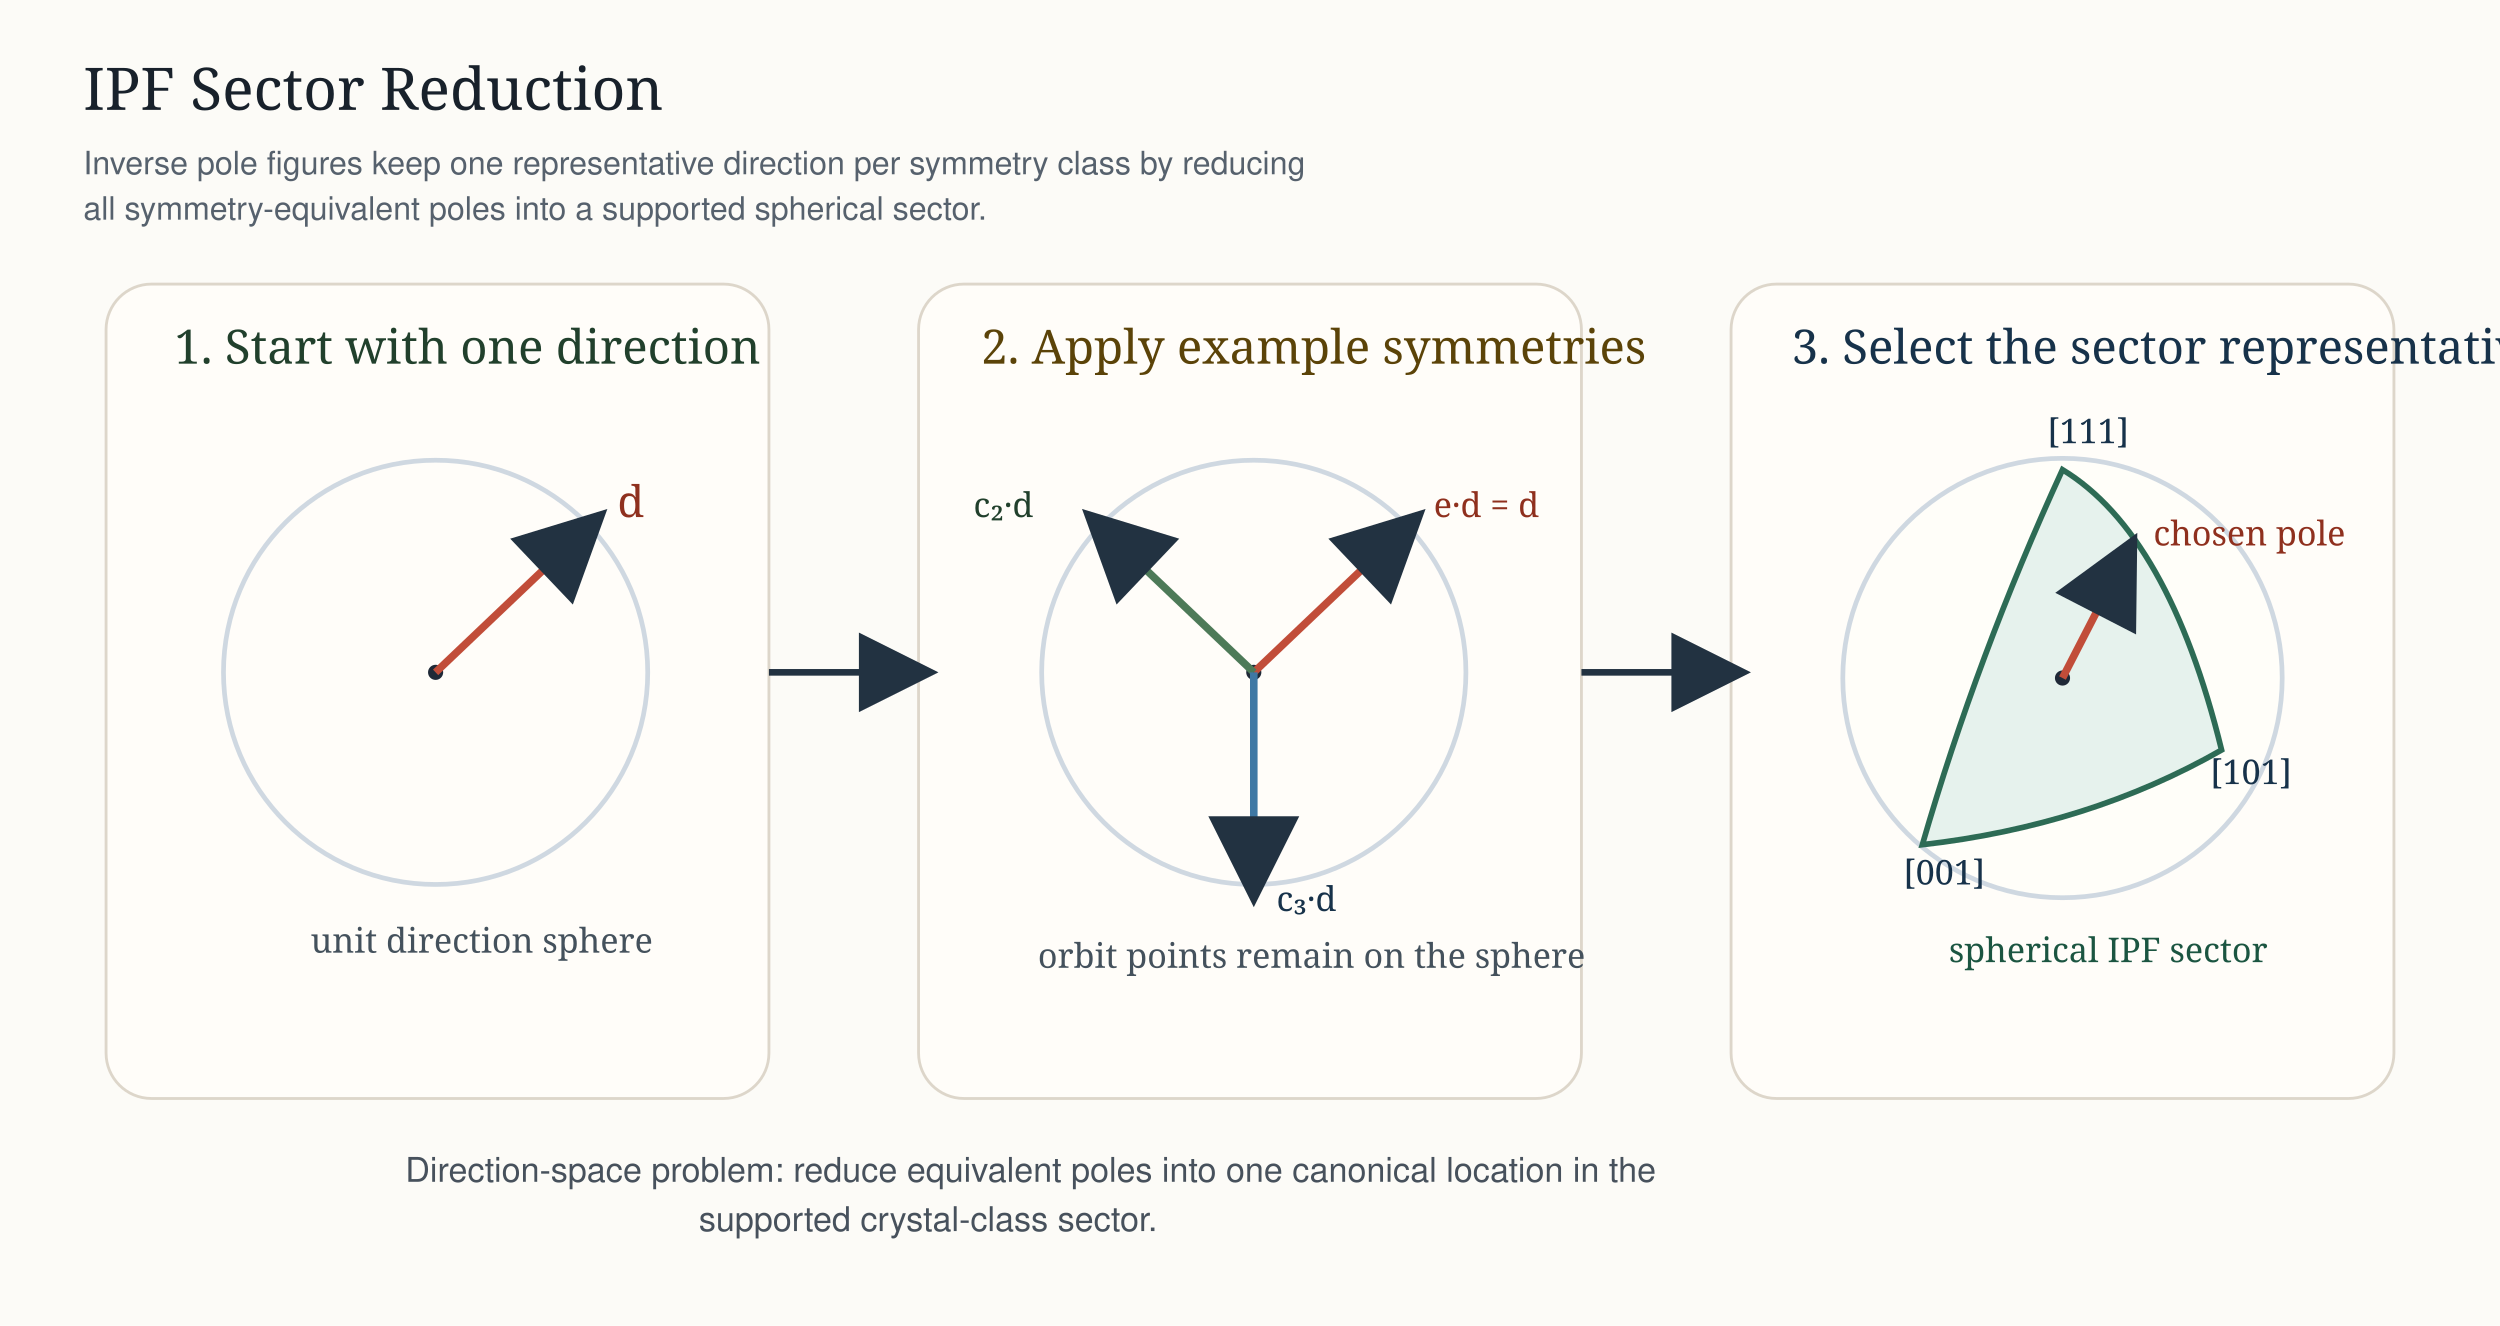
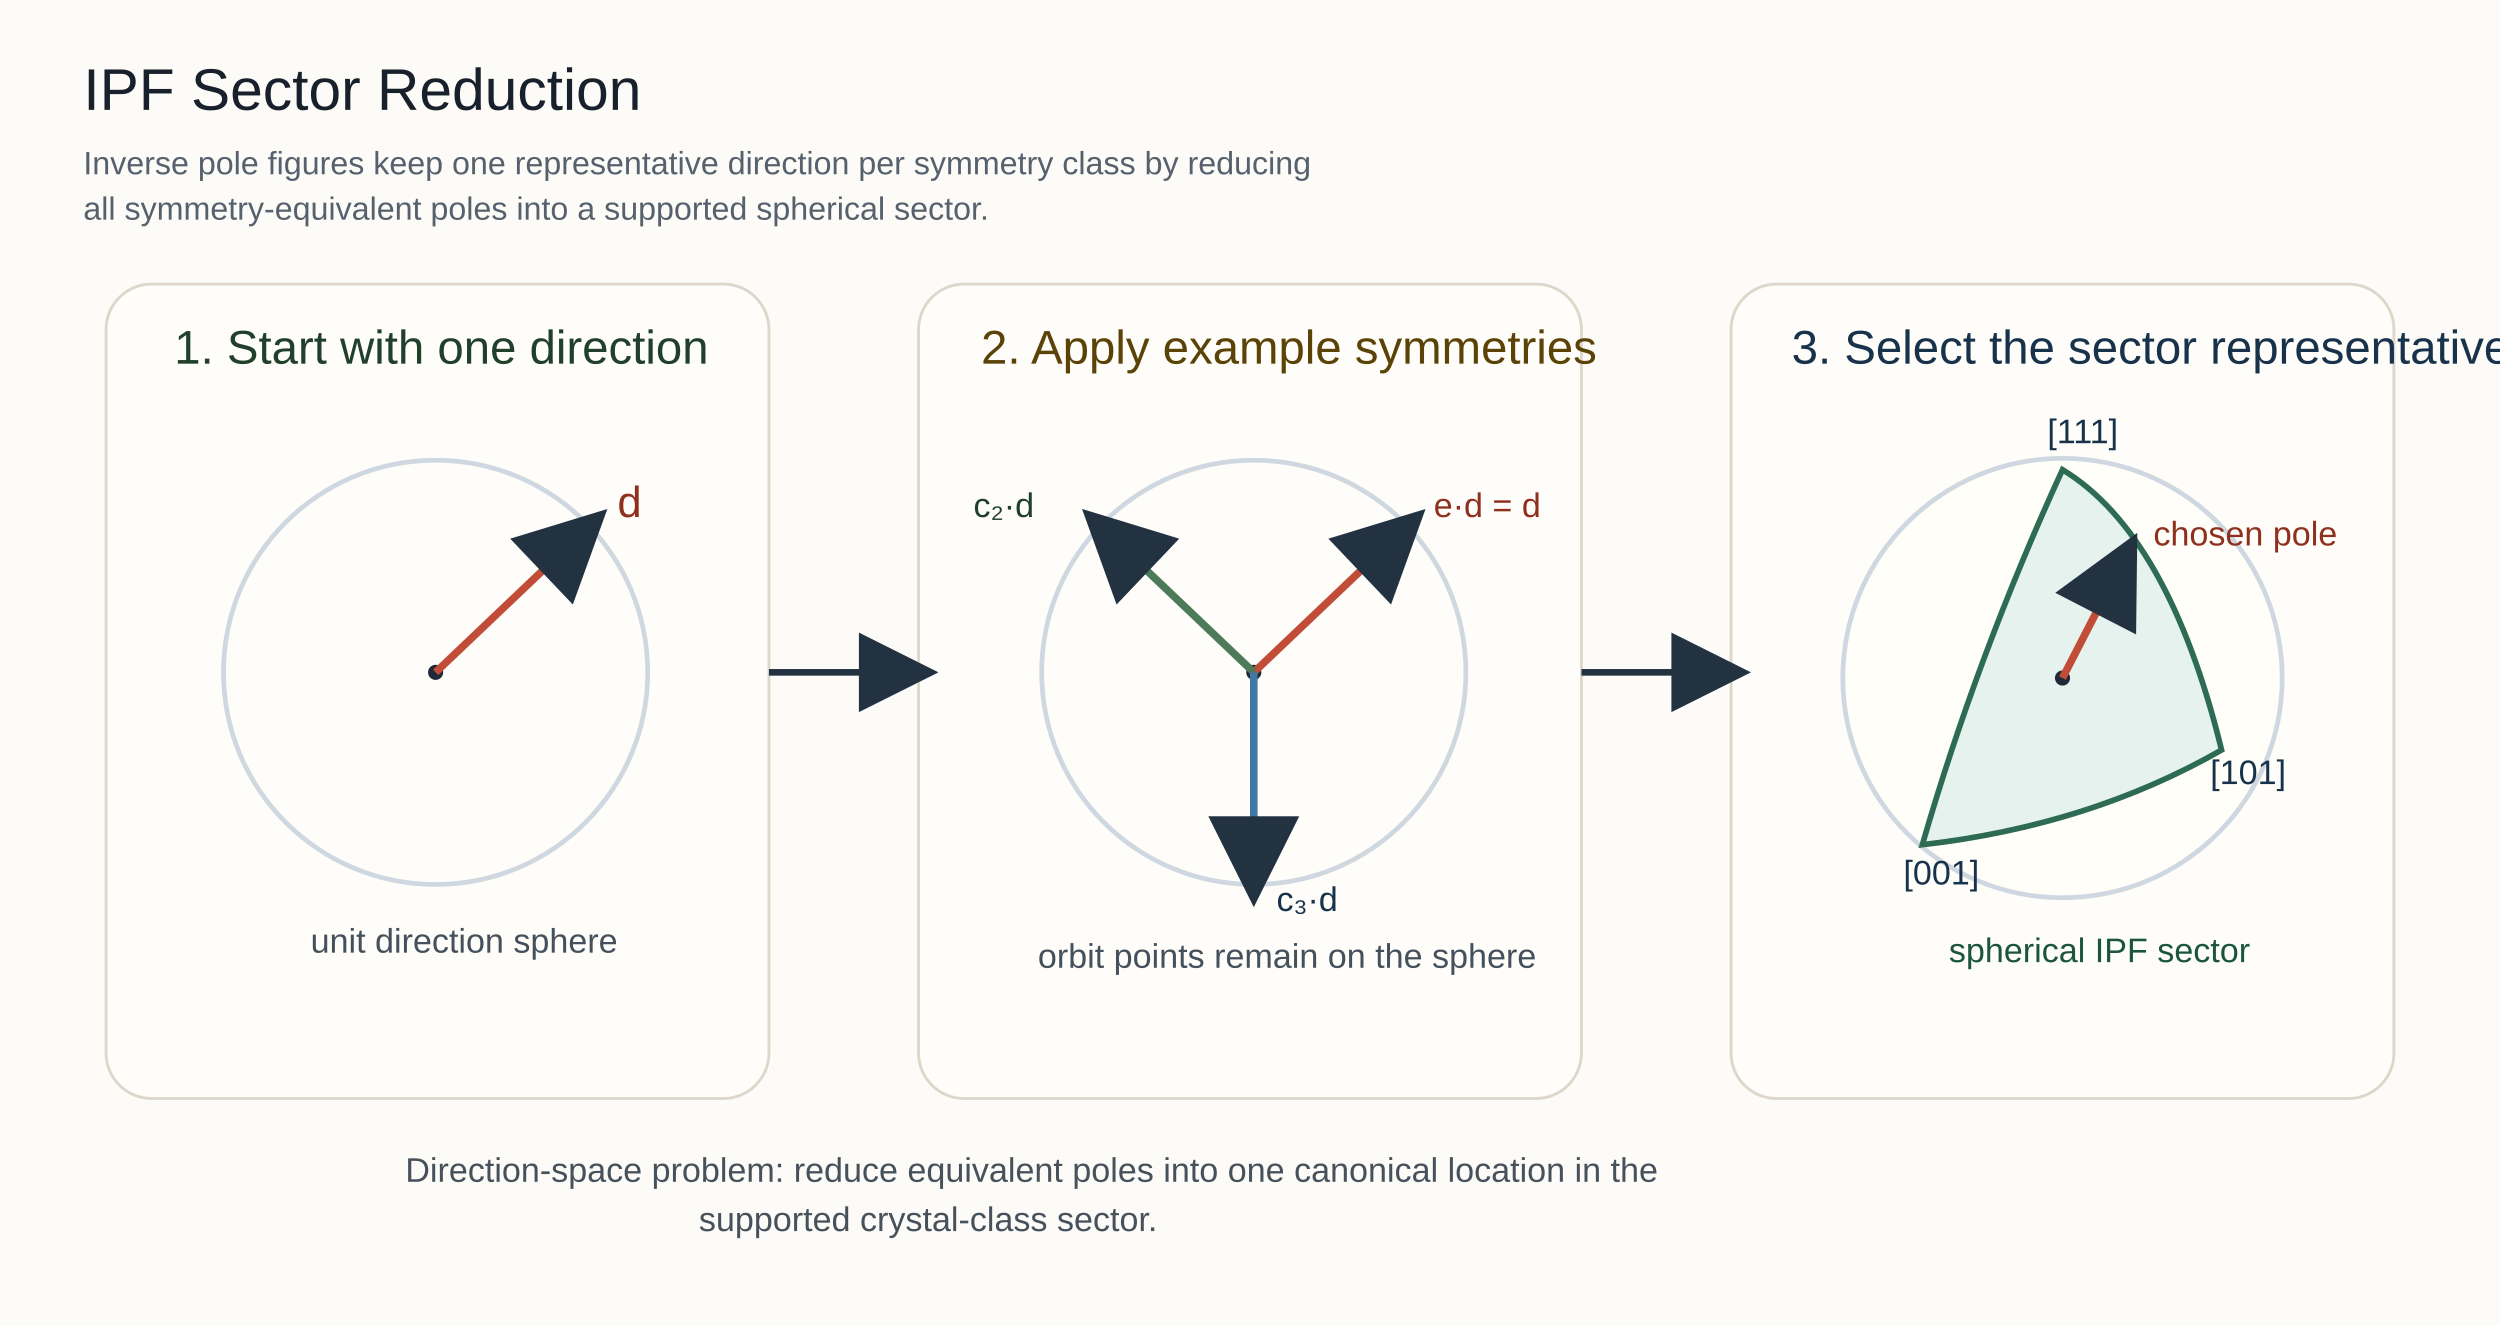
<svg xmlns="http://www.w3.org/2000/svg" width="1320" height="700" viewBox="0 0 1320 700">
  <defs>
    <marker id="arrow" markerWidth="12" markerHeight="12" refX="9" refY="6" orient="auto">
      <path d="M0,0 L12,6 L0,12 z" fill="#223241" />
    </marker>
  </defs>
  <rect width="1320" height="700" fill="#fcfbf7" />
-   <text x="44" y="58" font-size="31" font-family="Georgia, serif" fill="#18212b">IPF Sector Reduction</text>
-   <text x="44" y="92" font-size="17" font-family="Helvetica, Arial, sans-serif" fill="#56616d">
+   <text x="44" y="58" font-size="31" font-family="Arial, Helvetica, sans-serif" fill="#18212b">IPF Sector Reduction</text>
+   <text x="44" y="92" font-size="17" font-family="Arial, Helvetica, sans-serif" fill="#56616d">
    Inverse pole figures keep one representative direction per symmetry class by reducing
  </text>
-   <text x="44" y="116" font-size="17" font-family="Helvetica, Arial, sans-serif" fill="#56616d">
+   <text x="44" y="116" font-size="17" font-family="Arial, Helvetica, sans-serif" fill="#56616d">
    all symmetry-equivalent poles into a supported spherical sector.
  </text>
  <rect x="56" y="150" width="350" height="430" rx="24" fill="#fffdf9" stroke="#ddd6ca" stroke-width="1.5" />
  <rect x="485" y="150" width="350" height="430" rx="24" fill="#fffdf9" stroke="#ddd6ca" stroke-width="1.5" />
  <rect x="914" y="150" width="350" height="430" rx="24" fill="#fffdf9" stroke="#ddd6ca" stroke-width="1.5" />
-   <text x="92" y="192" font-size="25" font-family="Georgia, serif" fill="#21402c">1. Start with one direction</text>
+   <text x="92" y="192" font-size="25" font-family="Arial, Helvetica, sans-serif" fill="#21402c">1. Start with one direction</text>
  <g transform="translate(230,355)">
    <circle cx="0" cy="0" r="112" fill="none" stroke="#cfd8e1" stroke-width="2.5" />
    <circle cx="0" cy="0" r="4" fill="#1f2937" />
    <line x1="0" y1="0" x2="82" y2="-78" stroke="#c14d39" stroke-width="4" marker-end="url(#arrow)" />
-     <text x="96" y="-82" font-size="23" font-family="Georgia, serif" fill="#8f301e">d</text>
-     <text x="-66" y="148" font-size="18" font-family="Georgia, serif" fill="#44515c">unit direction sphere</text>
+     <text x="96" y="-82" font-size="23" font-family="Arial, Helvetica, sans-serif" fill="#8f301e">d</text>
+     <text x="-66" y="148" font-size="18" font-family="Arial, Helvetica, sans-serif" fill="#44515c">unit direction sphere</text>
  </g>
-   <text x="518" y="192" font-size="25" font-family="Georgia, serif" fill="#5b4308">2. Apply example symmetries</text>
+   <text x="518" y="192" font-size="25" font-family="Arial, Helvetica, sans-serif" fill="#5b4308">2. Apply example symmetries</text>
  <g transform="translate(662,355)">
    <circle cx="0" cy="0" r="112" fill="none" stroke="#cfd8e1" stroke-width="2.5" />
    <circle cx="0" cy="0" r="4" fill="#1f2937" />
    <line x1="0" y1="0" x2="82" y2="-78" stroke="#c14d39" stroke-width="4" marker-end="url(#arrow)" />
    <line x1="0" y1="0" x2="-82" y2="-78" stroke="#4d7a58" stroke-width="4" marker-end="url(#arrow)" />
    <line x1="0" y1="0" x2="0" y2="112" stroke="#3f78a4" stroke-width="4" marker-end="url(#arrow)" />
-     <text x="95" y="-82" font-size="18" font-family="Georgia, serif" fill="#8f301e">e·d = d</text>
-     <text x="-148" y="-82" font-size="18" font-family="Georgia, serif" fill="#21402c">c₂·d</text>
-     <text x="12" y="126" font-size="18" font-family="Georgia, serif" fill="#17324a">c₃·d</text>
-     <text x="-114" y="156" font-size="18" font-family="Georgia, serif" fill="#44515c">orbit points remain on the sphere</text>
+     <text x="95" y="-82" font-size="18" font-family="Arial, Helvetica, sans-serif" fill="#8f301e">e·d = d</text>
+     <text x="-148" y="-82" font-size="18" font-family="Arial, Helvetica, sans-serif" fill="#21402c">c₂·d</text>
+     <text x="12" y="126" font-size="18" font-family="Arial, Helvetica, sans-serif" fill="#17324a">c₃·d</text>
+     <text x="-114" y="156" font-size="18" font-family="Arial, Helvetica, sans-serif" fill="#44515c">orbit points remain on the sphere</text>
  </g>
-   <text x="946" y="192" font-size="25" font-family="Georgia, serif" fill="#17324a">3. Select the sector representative</text>
+   <text x="946" y="192" font-size="25" font-family="Arial, Helvetica, sans-serif" fill="#17324a">3. Select the sector representative</text>
  <g transform="translate(1089,358)">
    <circle cx="0" cy="0" r="116" fill="#fffef9" stroke="#cfd8e1" stroke-width="2.5" />
    <path d="M-74 88 Q-45 -12 0 -110 Q56 -76 84 38 Q14 78 -74 88 Z" fill="#e6f2ed" stroke="#2d6b55" stroke-width="3" />
    <circle cx="0" cy="0" r="4" fill="#1f2937" />
    <line x1="0" y1="0" x2="34" y2="-66" stroke="#c14d39" stroke-width="4" marker-end="url(#arrow)" />
-     <text x="-84" y="109" font-size="18" font-family="Georgia, serif" fill="#17324a">[001]</text>
-     <text x="78" y="56" font-size="18" font-family="Georgia, serif" fill="#17324a">[101]</text>
-     <text x="-8" y="-124" font-size="18" font-family="Georgia, serif" fill="#17324a">[111]</text>
-     <text x="48" y="-70" font-size="18" font-family="Georgia, serif" fill="#8f301e">chosen pole</text>
-     <text x="-60" y="150" font-size="18" font-family="Georgia, serif" fill="#1b5541">spherical IPF sector</text>
+     <text x="-84" y="109" font-size="18" font-family="Arial, Helvetica, sans-serif" fill="#17324a">[001]</text>
+     <text x="78" y="56" font-size="18" font-family="Arial, Helvetica, sans-serif" fill="#17324a">[101]</text>
+     <text x="-8" y="-124" font-size="18" font-family="Arial, Helvetica, sans-serif" fill="#17324a">[111]</text>
+     <text x="48" y="-70" font-size="18" font-family="Arial, Helvetica, sans-serif" fill="#8f301e">chosen pole</text>
+     <text x="-60" y="150" font-size="18" font-family="Arial, Helvetica, sans-serif" fill="#1b5541">spherical IPF sector</text>
  </g>
  <line x1="406" y1="355" x2="485" y2="355" stroke="#223241" stroke-width="3.5" marker-end="url(#arrow)" />
  <line x1="835" y1="355" x2="914" y2="355" stroke="#223241" stroke-width="3.5" marker-end="url(#arrow)" />
-   <text x="214" y="624" font-size="18" font-family="Helvetica, Arial, sans-serif" fill="#47515c">
+   <text x="214" y="624" font-size="18" font-family="Arial, Helvetica, sans-serif" fill="#47515c">
    Direction-space problem: reduce equivalent poles into one canonical location in the
  </text>
-   <text x="369" y="650" font-size="18" font-family="Helvetica, Arial, sans-serif" fill="#47515c">
+   <text x="369" y="650" font-size="18" font-family="Arial, Helvetica, sans-serif" fill="#47515c">
    supported crystal-class sector.
  </text>
</svg>
